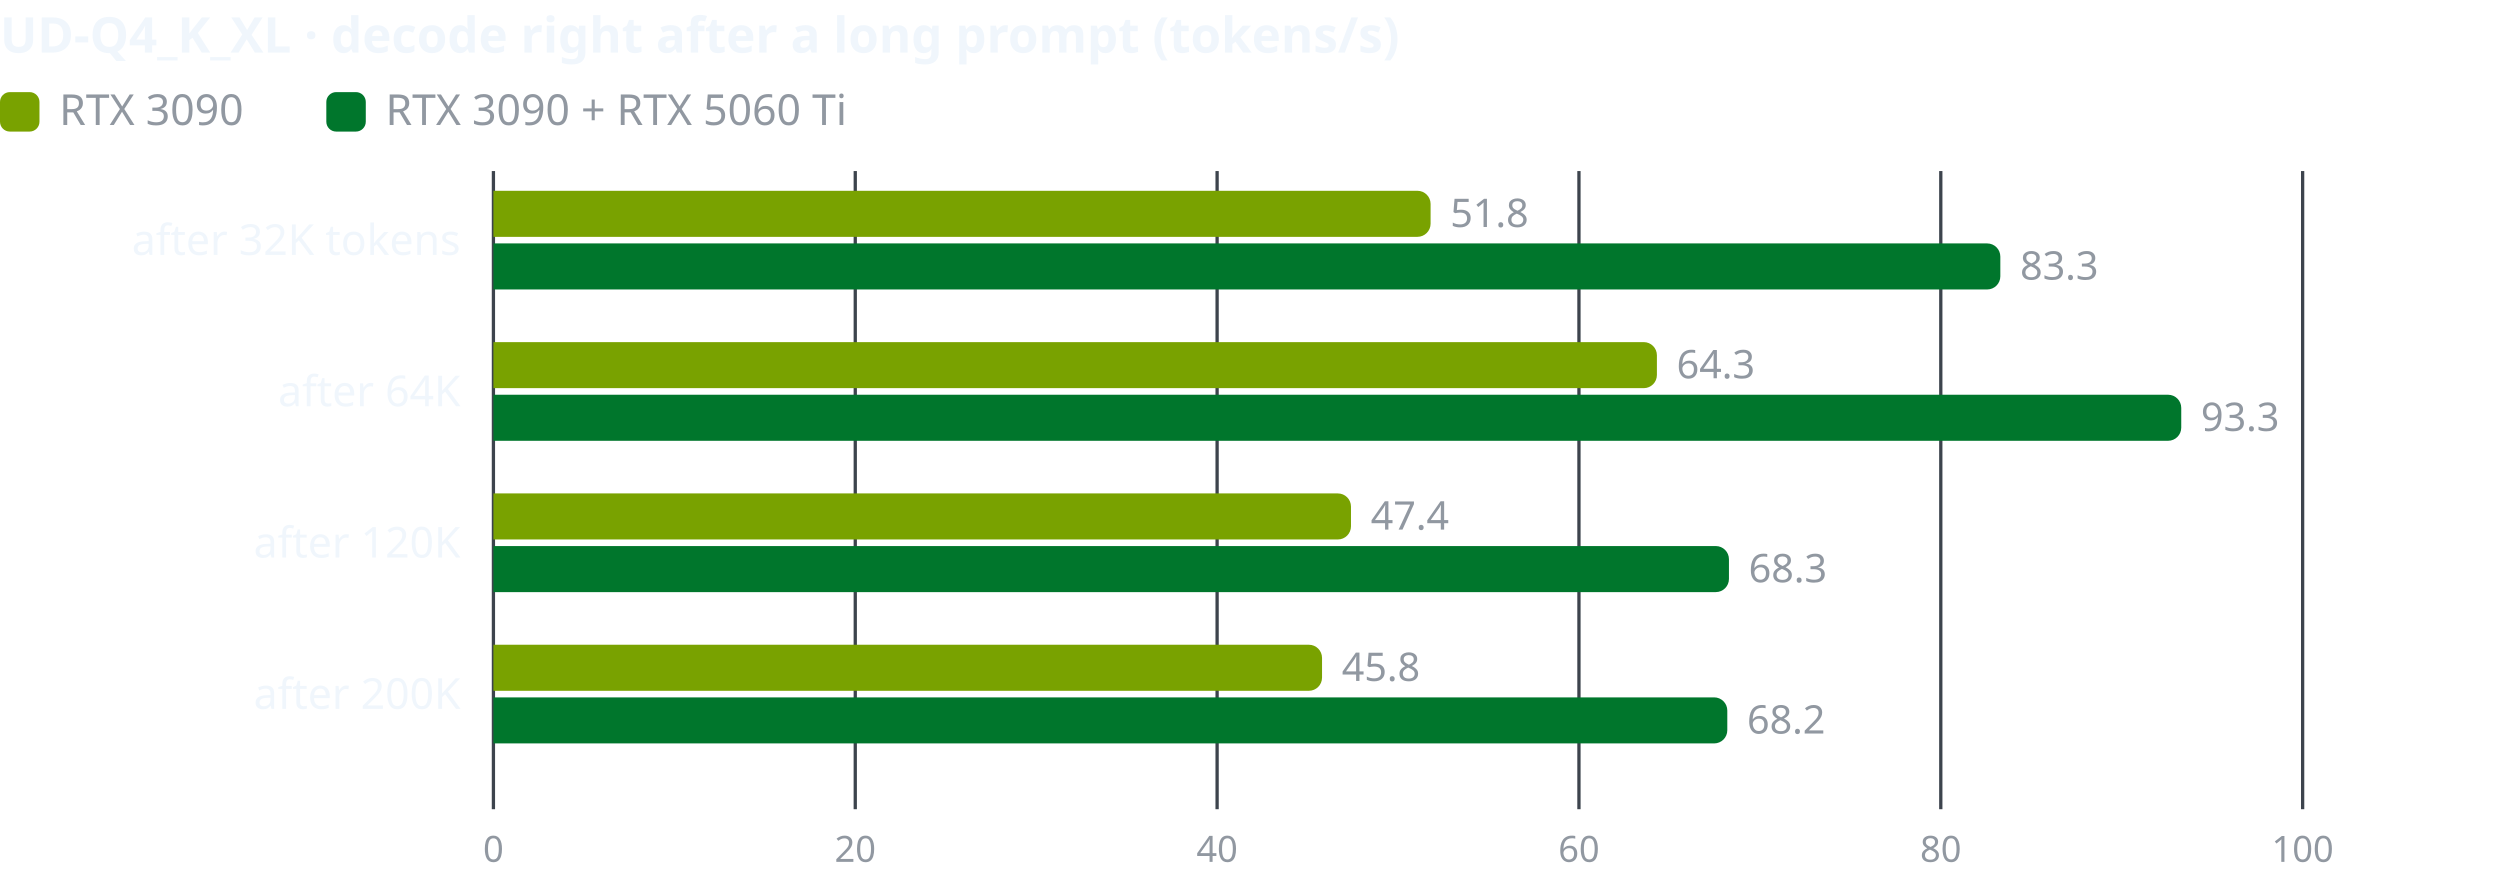
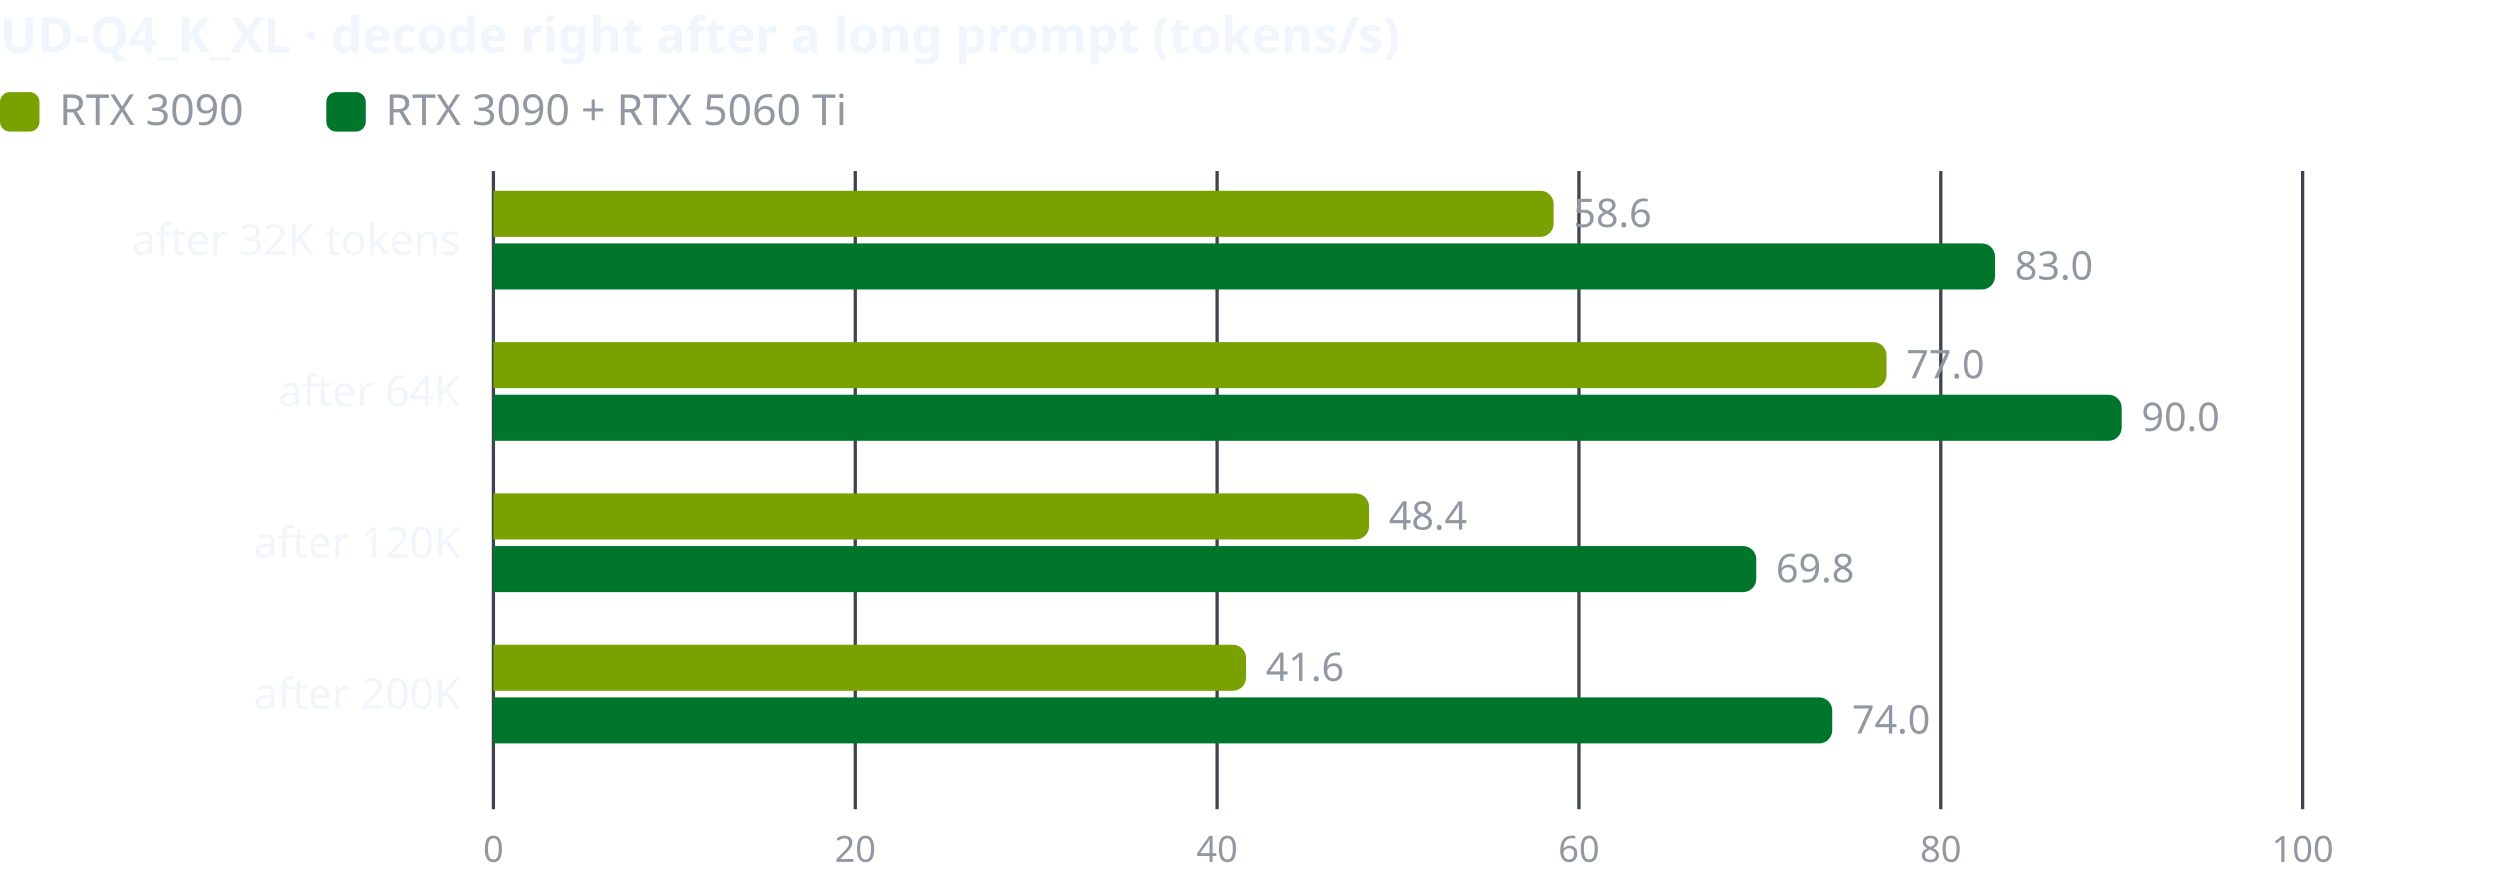
<svg xmlns="http://www.w3.org/2000/svg" width="760" height="268" viewBox="0 0 760 268" role="img" aria-label="UD-Q4_K_XL decode right after a long prompt" font-family="-apple-system,BlinkMacSystemFont,'Segoe UI','Noto Sans',Helvetica,Arial,sans-serif">
  <text x="0" y="16" font-size="15" font-weight="600" fill="#f0f6fc">UD-Q4_K_XL · decode right after a long prompt (tokens/s)</text>
  <rect x="0" y="28" width="12" height="12" rx="3" fill="#79a200" />
  <text x="18" y="38" font-size="13" fill="#9198a1">RTX 3090</text>
  <rect x="99.2" y="28" width="12" height="12" rx="3" fill="#00762c" />
  <text x="117.2" y="38" font-size="13" fill="#9198a1">RTX 3090 + RTX 5060 Ti</text>
  <line x1="150.0" y1="52" x2="150.0" y2="246" stroke="#3d444d" stroke-width="1" />
  <text x="150.0" y="262" font-size="11" fill="#9198a1" text-anchor="middle">0</text>
  <line x1="260.0" y1="52" x2="260.0" y2="246" stroke="#3d444d" stroke-width="1" />
  <text x="260.0" y="262" font-size="11" fill="#9198a1" text-anchor="middle">20</text>
  <line x1="370.0" y1="52" x2="370.0" y2="246" stroke="#3d444d" stroke-width="1" />
  <text x="370.0" y="262" font-size="11" fill="#9198a1" text-anchor="middle">40</text>
  <line x1="480.0" y1="52" x2="480.0" y2="246" stroke="#3d444d" stroke-width="1" />
  <text x="480.0" y="262" font-size="11" fill="#9198a1" text-anchor="middle">60</text>
  <line x1="590.0" y1="52" x2="590.0" y2="246" stroke="#3d444d" stroke-width="1" />
  <text x="590.0" y="262" font-size="11" fill="#9198a1" text-anchor="middle">80</text>
  <line x1="700.0" y1="52" x2="700.0" y2="246" stroke="#3d444d" stroke-width="1" />
  <text x="700.0" y="262" font-size="11" fill="#9198a1" text-anchor="middle">100</text>
  <text x="140" y="77.5" font-size="13" fill="#f0f6fc" text-anchor="end">after 32K tokens</text>
-   <path d="M150.0,58.0 h280.9 a4,4 0 0 1 4,4 v6.0 a4,4 0 0 1 -4,4 h-280.9 z" fill="#79a200" />
-   <text x="440.9" y="69" font-size="12" fill="#9198a1">51.8</text>
-   <path d="M150.0,74.0 h454.1 a4,4 0 0 1 4,4 v6.0 a4,4 0 0 1 -4,4 h-454.1 z" fill="#00762c" />
-   <text x="614.1" y="85" font-size="12" fill="#9198a1">83.3</text>
+   <path d="M150.0,58.0 h318.3 a4,4 0 0 1 4,4 v6.0 a4,4 0 0 1 -4,4 h-318.3 z" fill="#79a200" />
+   <text x="478.3" y="69" font-size="12" fill="#9198a1">58.6</text>
+   <path d="M150.0,74.0 h452.5 a4,4 0 0 1 4,4 v6.0 a4,4 0 0 1 -4,4 h-452.5 z" fill="#00762c" />
+   <text x="612.5" y="85" font-size="12" fill="#9198a1">83.0</text>
  <text x="140" y="123.5" font-size="13" fill="#f0f6fc" text-anchor="end">after 64K</text>
-   <path d="M150.0,104.0 h349.7 a4,4 0 0 1 4,4 v6.0 a4,4 0 0 1 -4,4 h-349.7 z" fill="#79a200" />
-   <text x="509.7" y="115" font-size="12" fill="#9198a1">64.3</text>
-   <path d="M150.0,120.0 h509.1 a4,4 0 0 1 4,4 v6.0 a4,4 0 0 1 -4,4 h-509.1 z" fill="#00762c" />
-   <text x="669.1" y="131" font-size="12" fill="#9198a1">93.3</text>
+   <path d="M150.0,104.0 h419.5 a4,4 0 0 1 4,4 v6.0 a4,4 0 0 1 -4,4 h-419.5 z" fill="#79a200" />
+   <text x="579.5" y="115" font-size="12" fill="#9198a1">77.0</text>
+   <path d="M150.0,120.0 h491.0 a4,4 0 0 1 4,4 v6.0 a4,4 0 0 1 -4,4 h-491.0 z" fill="#00762c" />
+   <text x="651.0" y="131" font-size="12" fill="#9198a1">90.0</text>
  <text x="140" y="169.5" font-size="13" fill="#f0f6fc" text-anchor="end">after 120K</text>
-   <path d="M150.0,150.0 h256.7 a4,4 0 0 1 4,4 v6.0 a4,4 0 0 1 -4,4 h-256.7 z" fill="#79a200" />
-   <text x="416.7" y="161" font-size="12" fill="#9198a1">47.4</text>
-   <path d="M150.0,166.0 h371.6 a4,4 0 0 1 4,4 v6.0 a4,4 0 0 1 -4,4 h-371.6 z" fill="#00762c" />
-   <text x="531.6" y="177" font-size="12" fill="#9198a1">68.3</text>
+   <path d="M150.0,150.0 h262.2 a4,4 0 0 1 4,4 v6.0 a4,4 0 0 1 -4,4 h-262.2 z" fill="#79a200" />
+   <text x="422.2" y="161" font-size="12" fill="#9198a1">48.4</text>
+   <path d="M150.0,166.0 h379.9 a4,4 0 0 1 4,4 v6.0 a4,4 0 0 1 -4,4 h-379.9 z" fill="#00762c" />
+   <text x="539.9" y="177" font-size="12" fill="#9198a1">69.8</text>
  <text x="140" y="215.5" font-size="13" fill="#f0f6fc" text-anchor="end">after 200K</text>
-   <path d="M150.0,196.0 h247.9 a4,4 0 0 1 4,4 v6.0 a4,4 0 0 1 -4,4 h-247.9 z" fill="#79a200" />
-   <text x="407.9" y="207" font-size="12" fill="#9198a1">45.8</text>
-   <path d="M150.0,212.0 h371.1 a4,4 0 0 1 4,4 v6.0 a4,4 0 0 1 -4,4 h-371.1 z" fill="#00762c" />
-   <text x="531.1" y="223" font-size="12" fill="#9198a1">68.2</text>
+   <path d="M150.0,196.0 h224.8 a4,4 0 0 1 4,4 v6.0 a4,4 0 0 1 -4,4 h-224.8 z" fill="#79a200" />
+   <text x="384.8" y="207" font-size="12" fill="#9198a1">41.6</text>
+   <path d="M150.0,212.0 h403.0 a4,4 0 0 1 4,4 v6.0 a4,4 0 0 1 -4,4 h-403.0 z" fill="#00762c" />
+   <text x="563.0" y="223" font-size="12" fill="#9198a1">74.0</text>
</svg>
